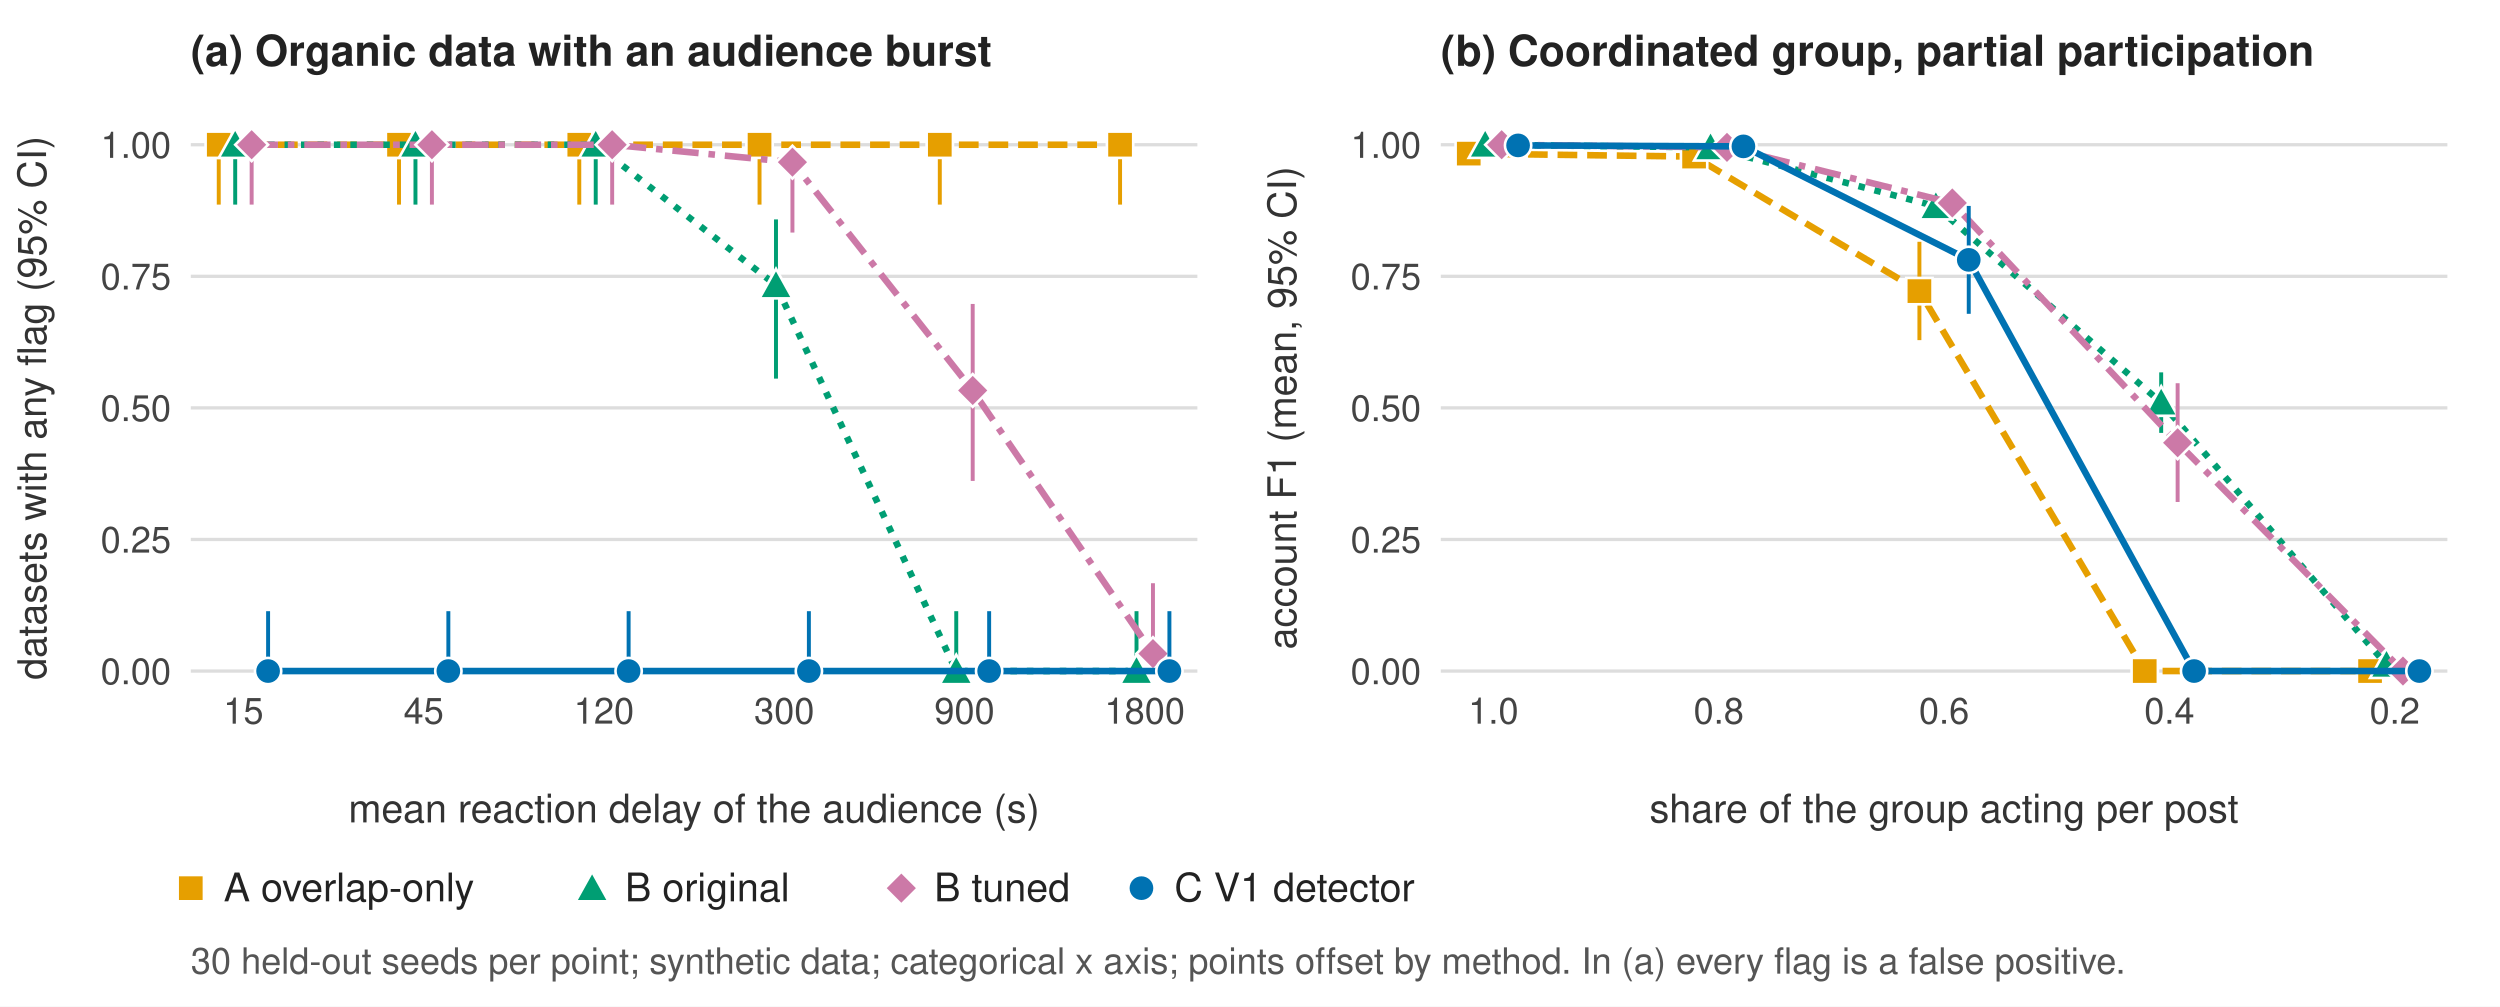
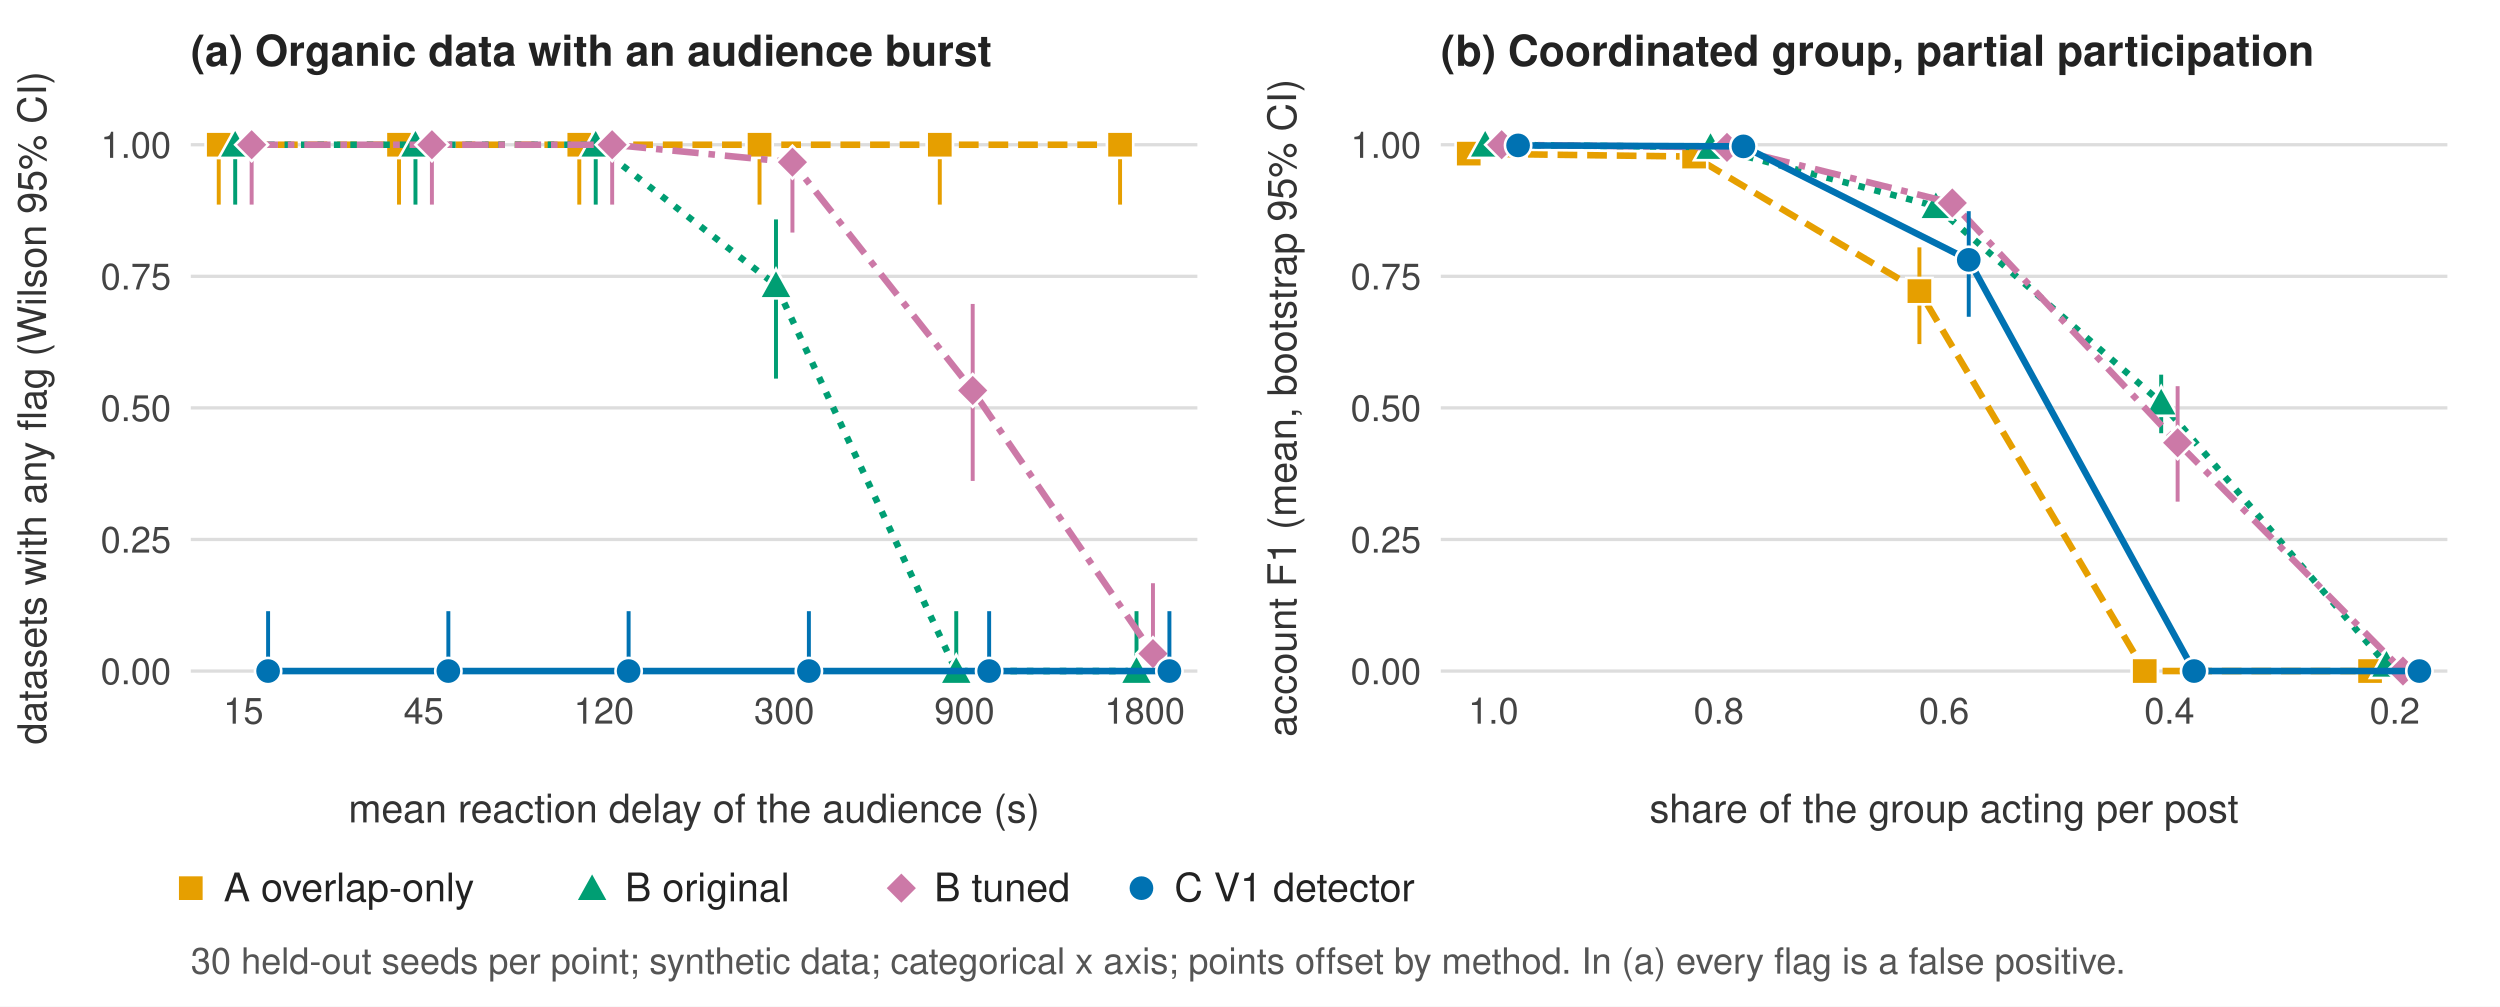
<svg xmlns="http://www.w3.org/2000/svg" viewBox="0 0 760 306" width="760" height="306" font-family="Helvetica, Arial, sans-serif">
  <style>.title{font-size:13px;font-weight:bold;fill:#222}.axis{font-size:12px;fill:#333}.tick{font-size:11px;fill:#444}.grid{stroke:#ddd;stroke-width:1}.leg{font-size:12px;fill:#222}.cap{font-size:11px;fill:#555}</style>
  <rect width="760" height="306" fill="#ffffff" />
  <text x="58" y="20" class="title">(a) Organic data with an audience burst</text>
  <line x1="58" x2="364" y1="204.0" y2="204.0" class="grid" />
  <text x="52" y="208.0" class="tick" text-anchor="end">0.00</text>
  <line x1="58" x2="364" y1="164.0" y2="164.0" class="grid" />
  <text x="52" y="168.0" class="tick" text-anchor="end">0.25</text>
  <line x1="58" x2="364" y1="124.0" y2="124.0" class="grid" />
  <text x="52" y="128.0" class="tick" text-anchor="end">0.50</text>
  <line x1="58" x2="364" y1="84.0" y2="84.0" class="grid" />
  <text x="52" y="88.0" class="tick" text-anchor="end">0.75</text>
  <line x1="58" x2="364" y1="44.0" y2="44.0" class="grid" />
  <text x="52" y="48.0" class="tick" text-anchor="end">1.00</text>
  <text x="74.0" y="220" class="tick" text-anchor="middle">15</text>
  <text x="128.8" y="220" class="tick" text-anchor="middle">45</text>
  <text x="183.6" y="220" class="tick" text-anchor="middle">120</text>
  <text x="238.4" y="220" class="tick" text-anchor="middle">300</text>
  <text x="293.2" y="220" class="tick" text-anchor="middle">900</text>
  <text x="348.0" y="220" class="tick" text-anchor="middle">1800</text>
  <text x="211" y="250" class="axis" text-anchor="middle">mean reaction delay of the audience (s)</text>
-   <text transform="translate(14,124) rotate(-90)" class="axis" text-anchor="middle">datasets with any flag (95% CI)</text>
+   <text transform="translate(14,124) rotate(-90)" class="axis" text-anchor="middle">datasets with any flag (Wilson 95% CI)</text>
  <path d="M66.5,44.0 L121.3,44.0 L176.1,44.0 L230.9,44.0 L285.7,44.0 L340.5,44.0" fill="none" stroke="#E69F00" stroke-width="2" stroke-dasharray="6 3" />
  <line x1="66.5" x2="66.5" y1="62.2" y2="44.0" stroke="#E69F00" stroke-width="1.2" />
  <rect x="62.5" y="40.0" width="8" height="8" fill="#E69F00" stroke="#ffffff" stroke-width="0.8" />
  <line x1="121.3" x2="121.3" y1="62.2" y2="44.0" stroke="#E69F00" stroke-width="1.2" />
  <rect x="117.3" y="40.0" width="8" height="8" fill="#E69F00" stroke="#ffffff" stroke-width="0.8" />
  <line x1="176.1" x2="176.1" y1="62.2" y2="44.0" stroke="#E69F00" stroke-width="1.2" />
  <rect x="172.1" y="40.0" width="8" height="8" fill="#E69F00" stroke="#ffffff" stroke-width="0.8" />
  <line x1="230.9" x2="230.9" y1="62.2" y2="44.0" stroke="#E69F00" stroke-width="1.2" />
  <rect x="226.9" y="40.0" width="8" height="8" fill="#E69F00" stroke="#ffffff" stroke-width="0.8" />
  <line x1="285.7" x2="285.7" y1="62.2" y2="44.0" stroke="#E69F00" stroke-width="1.2" />
  <rect x="281.7" y="40.0" width="8" height="8" fill="#E69F00" stroke="#ffffff" stroke-width="0.8" />
  <line x1="340.5" x2="340.5" y1="62.2" y2="44.0" stroke="#E69F00" stroke-width="1.2" />
  <rect x="336.5" y="40.0" width="8" height="8" fill="#E69F00" stroke="#ffffff" stroke-width="0.8" />
  <path d="M71.5,44.0 L126.3,44.0 L181.1,44.0 L235.9,86.7 L290.7,204.0 L345.5,204.0" fill="none" stroke="#009E73" stroke-width="2" stroke-dasharray="2 3" />
  <line x1="71.5" x2="71.5" y1="62.2" y2="44.0" stroke="#009E73" stroke-width="1.2" />
  <polygon points="71.5,39.0 66.5,48.0 76.5,48.0" fill="#009E73" stroke="#ffffff" stroke-width="0.8" />
  <line x1="126.3" x2="126.3" y1="62.2" y2="44.0" stroke="#009E73" stroke-width="1.2" />
  <polygon points="126.3,39.0 121.3,48.0 131.3,48.0" fill="#009E73" stroke="#ffffff" stroke-width="0.8" />
  <line x1="181.1" x2="181.1" y1="62.2" y2="44.0" stroke="#009E73" stroke-width="1.2" />
  <polygon points="181.1,39.0 176.1,48.0 186.1,48.0" fill="#009E73" stroke="#ffffff" stroke-width="0.8" />
  <line x1="235.9" x2="235.9" y1="115.1" y2="66.7" stroke="#009E73" stroke-width="1.2" />
  <polygon points="235.9,81.7 230.9,90.7 240.9,90.7" fill="#009E73" stroke="#ffffff" stroke-width="0.8" />
  <line x1="290.7" x2="290.7" y1="204.0" y2="185.8" stroke="#009E73" stroke-width="1.2" />
  <polygon points="290.7,199.0 285.7,208.0 295.7,208.0" fill="#009E73" stroke="#ffffff" stroke-width="0.8" />
  <line x1="345.5" x2="345.5" y1="204.0" y2="185.8" stroke="#009E73" stroke-width="1.2" />
  <polygon points="345.5,199.0 340.5,208.0 350.5,208.0" fill="#009E73" stroke="#ffffff" stroke-width="0.8" />
  <path d="M76.5,44.0 L131.3,44.0 L186.1,44.0 L240.9,49.3 L295.7,118.7 L350.5,198.7" fill="none" stroke="#CC79A7" stroke-width="2" stroke-dasharray="8 3 2 3" />
  <line x1="76.5" x2="76.5" y1="62.2" y2="44.0" stroke="#CC79A7" stroke-width="1.2" />
  <polygon points="76.5,39.0 81.5,44.0 76.5,49.0 71.5,44.0" fill="#CC79A7" stroke="#ffffff" stroke-width="0.8" />
  <line x1="131.3" x2="131.3" y1="62.2" y2="44.0" stroke="#CC79A7" stroke-width="1.2" />
  <polygon points="131.3,39.0 136.3,44.0 131.3,49.0 126.3,44.0" fill="#CC79A7" stroke="#ffffff" stroke-width="0.8" />
  <line x1="186.1" x2="186.1" y1="62.2" y2="44.0" stroke="#CC79A7" stroke-width="1.2" />
  <polygon points="186.1,39.0 191.1,44.0 186.1,49.0 181.1,44.0" fill="#CC79A7" stroke="#ffffff" stroke-width="0.8" />
  <line x1="240.9" x2="240.9" y1="70.7" y2="44.9" stroke="#CC79A7" stroke-width="1.2" />
  <polygon points="240.9,44.3 245.9,49.3 240.9,54.3 235.9,49.3" fill="#CC79A7" stroke="#ffffff" stroke-width="0.8" />
  <line x1="295.7" x2="295.7" y1="146.2" y2="92.4" stroke="#CC79A7" stroke-width="1.2" />
  <polygon points="295.7,113.7 300.7,118.7 295.7,123.7 290.7,118.7" fill="#CC79A7" stroke="#ffffff" stroke-width="0.8" />
  <line x1="350.5" x2="350.5" y1="203.1" y2="177.3" stroke="#CC79A7" stroke-width="1.2" />
  <polygon points="350.5,193.7 355.5,198.7 350.5,203.7 345.5,198.7" fill="#CC79A7" stroke="#ffffff" stroke-width="0.8" />
  <path d="M81.5,204.0 L136.3,204.0 L191.1,204.0 L245.9,204.0 L300.7,204.0 L355.5,204.0" fill="none" stroke="#0072B2" stroke-width="2" />
  <line x1="81.5" x2="81.5" y1="204.0" y2="185.8" stroke="#0072B2" stroke-width="1.2" />
  <circle cx="81.5" cy="204.0" r="4" fill="#0072B2" stroke="#ffffff" stroke-width="0.8" />
  <line x1="136.3" x2="136.3" y1="204.0" y2="185.8" stroke="#0072B2" stroke-width="1.2" />
  <circle cx="136.3" cy="204.0" r="4" fill="#0072B2" stroke="#ffffff" stroke-width="0.8" />
  <line x1="191.1" x2="191.1" y1="204.0" y2="185.8" stroke="#0072B2" stroke-width="1.2" />
  <circle cx="191.1" cy="204.0" r="4" fill="#0072B2" stroke="#ffffff" stroke-width="0.8" />
  <line x1="245.9" x2="245.9" y1="204.0" y2="185.8" stroke="#0072B2" stroke-width="1.2" />
  <circle cx="245.9" cy="204.0" r="4" fill="#0072B2" stroke="#ffffff" stroke-width="0.8" />
  <line x1="300.7" x2="300.7" y1="204.0" y2="185.8" stroke="#0072B2" stroke-width="1.2" />
  <circle cx="300.7" cy="204.0" r="4" fill="#0072B2" stroke="#ffffff" stroke-width="0.8" />
  <line x1="355.5" x2="355.5" y1="204.0" y2="185.8" stroke="#0072B2" stroke-width="1.2" />
  <circle cx="355.5" cy="204.0" r="4" fill="#0072B2" stroke="#ffffff" stroke-width="0.8" />
  <text x="438" y="20" class="title">(b) Coordinated group, partial participation</text>
  <line x1="438" x2="744" y1="204.0" y2="204.0" class="grid" />
  <text x="432" y="208.0" class="tick" text-anchor="end">0.00</text>
  <line x1="438" x2="744" y1="164.0" y2="164.0" class="grid" />
  <text x="432" y="168.0" class="tick" text-anchor="end">0.25</text>
  <line x1="438" x2="744" y1="124.0" y2="124.0" class="grid" />
  <text x="432" y="128.0" class="tick" text-anchor="end">0.50</text>
  <line x1="438" x2="744" y1="84.0" y2="84.0" class="grid" />
  <text x="432" y="88.0" class="tick" text-anchor="end">0.75</text>
  <line x1="438" x2="744" y1="44.0" y2="44.0" class="grid" />
  <text x="432" y="48.0" class="tick" text-anchor="end">1.00</text>
  <text x="454.0" y="220" class="tick" text-anchor="middle">1.0</text>
  <text x="522.5" y="220" class="tick" text-anchor="middle">0.8</text>
  <text x="591.0" y="220" class="tick" text-anchor="middle">0.6</text>
  <text x="659.5" y="220" class="tick" text-anchor="middle">0.4</text>
  <text x="728.0" y="220" class="tick" text-anchor="middle">0.2</text>
  <text x="591" y="250" class="axis" text-anchor="middle">share of the group acting per post</text>
-   <text transform="translate(394,124) rotate(-90)" class="axis" text-anchor="middle">account F1 (mean, 95% CI)</text>
+   <text transform="translate(394,124) rotate(-90)" class="axis" text-anchor="middle">account F1 (mean, bootstrap 95% CI)</text>
  <path d="M446.5,46.7 L515.0,47.6 L583.5,88.5 L652.0,204.0 L720.5,204.0" fill="none" stroke="#E69F00" stroke-width="2" stroke-dasharray="6 3" />
  <line x1="446.5" x2="446.5" y1="47.5" y2="46.0" stroke="#E69F00" stroke-width="1.2" />
  <rect x="442.5" y="42.7" width="8" height="8" fill="#E69F00" stroke="#ffffff" stroke-width="0.8" />
  <line x1="515.0" x2="515.0" y1="48.5" y2="46.7" stroke="#E69F00" stroke-width="1.2" />
  <rect x="511.0" y="43.6" width="8" height="8" fill="#E69F00" stroke="#ffffff" stroke-width="0.8" />
-   <line x1="583.5" x2="583.5" y1="103.4" y2="73.5" stroke="#E69F00" stroke-width="1.2" />
+   <line x1="583.5" x2="583.5" y1="104.6" y2="75.2" stroke="#E69F00" stroke-width="1.2" />
  <rect x="579.5" y="84.5" width="8" height="8" fill="#E69F00" stroke="#ffffff" stroke-width="0.8" />
  <line x1="652.0" x2="652.0" y1="204.0" y2="204.0" stroke="#E69F00" stroke-width="1.2" />
  <rect x="648.0" y="200.0" width="8" height="8" fill="#E69F00" stroke="#ffffff" stroke-width="0.8" />
  <line x1="720.5" x2="720.5" y1="204.0" y2="204.0" stroke="#E69F00" stroke-width="1.2" />
  <rect x="716.5" y="200.0" width="8" height="8" fill="#E69F00" stroke="#ffffff" stroke-width="0.8" />
-   <path d="M451.5,44.0 L520.0,44.8 L588.5,62.7 L657.0,122.4 L725.5,202.1" fill="none" stroke="#009E73" stroke-width="2" stroke-dasharray="2 3" />
+   <path d="M451.5,44.0 L520.0,44.7 L588.5,62.7 L657.0,122.4 L725.5,202.1" fill="none" stroke="#009E73" stroke-width="2" stroke-dasharray="2 3" />
  <line x1="451.5" x2="451.5" y1="44.0" y2="44.0" stroke="#009E73" stroke-width="1.2" />
  <polygon points="451.5,39.0 446.5,48.0 456.5,48.0" fill="#009E73" stroke="#ffffff" stroke-width="0.8" />
-   <line x1="520.0" x2="520.0" y1="45.2" y2="44.3" stroke="#009E73" stroke-width="1.2" />
-   <polygon points="520.0,39.8 515.0,48.8 525.0,48.8" fill="#009E73" stroke="#ffffff" stroke-width="0.8" />
-   <line x1="588.5" x2="588.5" y1="65.4" y2="60.1" stroke="#009E73" stroke-width="1.2" />
+   <line x1="520.0" x2="520.0" y1="45.2" y2="44.4" stroke="#009E73" stroke-width="1.2" />
+   <polygon points="520.0,39.7 515.0,48.7 525.0,48.7" fill="#009E73" stroke="#ffffff" stroke-width="0.8" />
+   <line x1="588.5" x2="588.5" y1="65.3" y2="60.2" stroke="#009E73" stroke-width="1.2" />
  <polygon points="588.5,57.7 583.5,66.7 593.5,66.7" fill="#009E73" stroke="#ffffff" stroke-width="0.8" />
-   <line x1="657.0" x2="657.0" y1="131.6" y2="113.2" stroke="#009E73" stroke-width="1.2" />
+   <line x1="657.0" x2="657.0" y1="131.7" y2="113.9" stroke="#009E73" stroke-width="1.2" />
  <polygon points="657.0,117.4 652.0,126.4 662.0,126.4" fill="#009E73" stroke="#ffffff" stroke-width="0.8" />
  <line x1="725.5" x2="725.5" y1="204.0" y2="198.4" stroke="#009E73" stroke-width="1.2" />
  <polygon points="725.5,197.1 720.5,206.1 730.5,206.1" fill="#009E73" stroke="#ffffff" stroke-width="0.8" />
  <path d="M456.5,44.0 L525.0,44.8 L593.5,61.7 L662.0,134.6 L730.5,204.0" fill="none" stroke="#CC79A7" stroke-width="2" stroke-dasharray="8 3 2 3" />
  <line x1="456.5" x2="456.5" y1="44.0" y2="44.0" stroke="#CC79A7" stroke-width="1.2" />
  <polygon points="456.5,39.0 461.5,44.0 456.5,49.0 451.5,44.0" fill="#CC79A7" stroke="#ffffff" stroke-width="0.8" />
  <line x1="525.0" x2="525.0" y1="45.2" y2="44.4" stroke="#CC79A7" stroke-width="1.2" />
  <polygon points="525.0,39.8 530.0,44.8 525.0,49.8 520.0,44.8" fill="#CC79A7" stroke="#ffffff" stroke-width="0.8" />
  <line x1="593.5" x2="593.5" y1="64.4" y2="59.1" stroke="#CC79A7" stroke-width="1.2" />
  <polygon points="593.5,56.7 598.5,61.7 593.5,66.7 588.5,61.7" fill="#CC79A7" stroke="#ffffff" stroke-width="0.8" />
-   <line x1="662.0" x2="662.0" y1="152.6" y2="116.5" stroke="#CC79A7" stroke-width="1.2" />
+   <line x1="662.0" x2="662.0" y1="152.5" y2="117.4" stroke="#CC79A7" stroke-width="1.2" />
  <polygon points="662.0,129.6 667.0,134.6 662.0,139.6 657.0,134.6" fill="#CC79A7" stroke="#ffffff" stroke-width="0.8" />
  <line x1="730.5" x2="730.5" y1="204.0" y2="204.0" stroke="#CC79A7" stroke-width="1.2" />
  <polygon points="730.5,199.0 735.5,204.0 730.5,209.0 725.5,204.0" fill="#CC79A7" stroke="#ffffff" stroke-width="0.8" />
  <path d="M461.5,44.2 L530.0,44.5 L598.5,79.0 L667.0,204.0 L735.5,204.0" fill="none" stroke="#0072B2" stroke-width="2" />
-   <line x1="461.5" x2="461.5" y1="44.4" y2="44.0" stroke="#0072B2" stroke-width="1.2" />
+   <line x1="461.5" x2="461.5" y1="44.5" y2="44.0" stroke="#0072B2" stroke-width="1.2" />
  <circle cx="461.5" cy="44.2" r="4" fill="#0072B2" stroke="#ffffff" stroke-width="0.8" />
-   <line x1="530.0" x2="530.0" y1="44.8" y2="44.2" stroke="#0072B2" stroke-width="1.2" />
+   <line x1="530.0" x2="530.0" y1="44.9" y2="44.3" stroke="#0072B2" stroke-width="1.2" />
  <circle cx="530.0" cy="44.5" r="4" fill="#0072B2" stroke="#ffffff" stroke-width="0.8" />
-   <line x1="598.5" x2="598.5" y1="95.4" y2="62.6" stroke="#0072B2" stroke-width="1.2" />
+   <line x1="598.5" x2="598.5" y1="96.3" y2="64.2" stroke="#0072B2" stroke-width="1.2" />
  <circle cx="598.5" cy="79.0" r="4" fill="#0072B2" stroke="#ffffff" stroke-width="0.8" />
  <line x1="667.0" x2="667.0" y1="204.0" y2="204.0" stroke="#0072B2" stroke-width="1.2" />
  <circle cx="667.0" cy="204.0" r="4" fill="#0072B2" stroke="#ffffff" stroke-width="0.8" />
  <line x1="735.5" x2="735.5" y1="204.0" y2="204.0" stroke="#0072B2" stroke-width="1.2" />
  <circle cx="735.5" cy="204.0" r="4" fill="#0072B2" stroke="#ffffff" stroke-width="0.8" />
  <rect x="54.0" y="266.0" width="8" height="8" fill="#E69F00" stroke="#ffffff" stroke-width="0.8" />
  <text x="68" y="274" class="leg">A overlap-only</text>
  <polygon points="180.0,265.0 175.0,274.0 185.0,274.0" fill="#009E73" stroke="#ffffff" stroke-width="0.8" />
  <text x="190" y="274" class="leg">B original</text>
  <polygon points="274.0,265.0 279.0,270.0 274.0,275.0 269.0,270.0" fill="#CC79A7" stroke="#ffffff" stroke-width="0.8" />
  <text x="284" y="274" class="leg">B tuned</text>
  <circle cx="347.0" cy="270.0" r="4" fill="#0072B2" stroke="#ffffff" stroke-width="0.8" />
  <text x="357" y="274" class="leg">C V1 detector</text>
  <text x="58" y="296" class="cap">30 held-out seeds per point; synthetic data; categorical x axis; points offset by method. In (a) every flag is a false positive.</text>
</svg>
